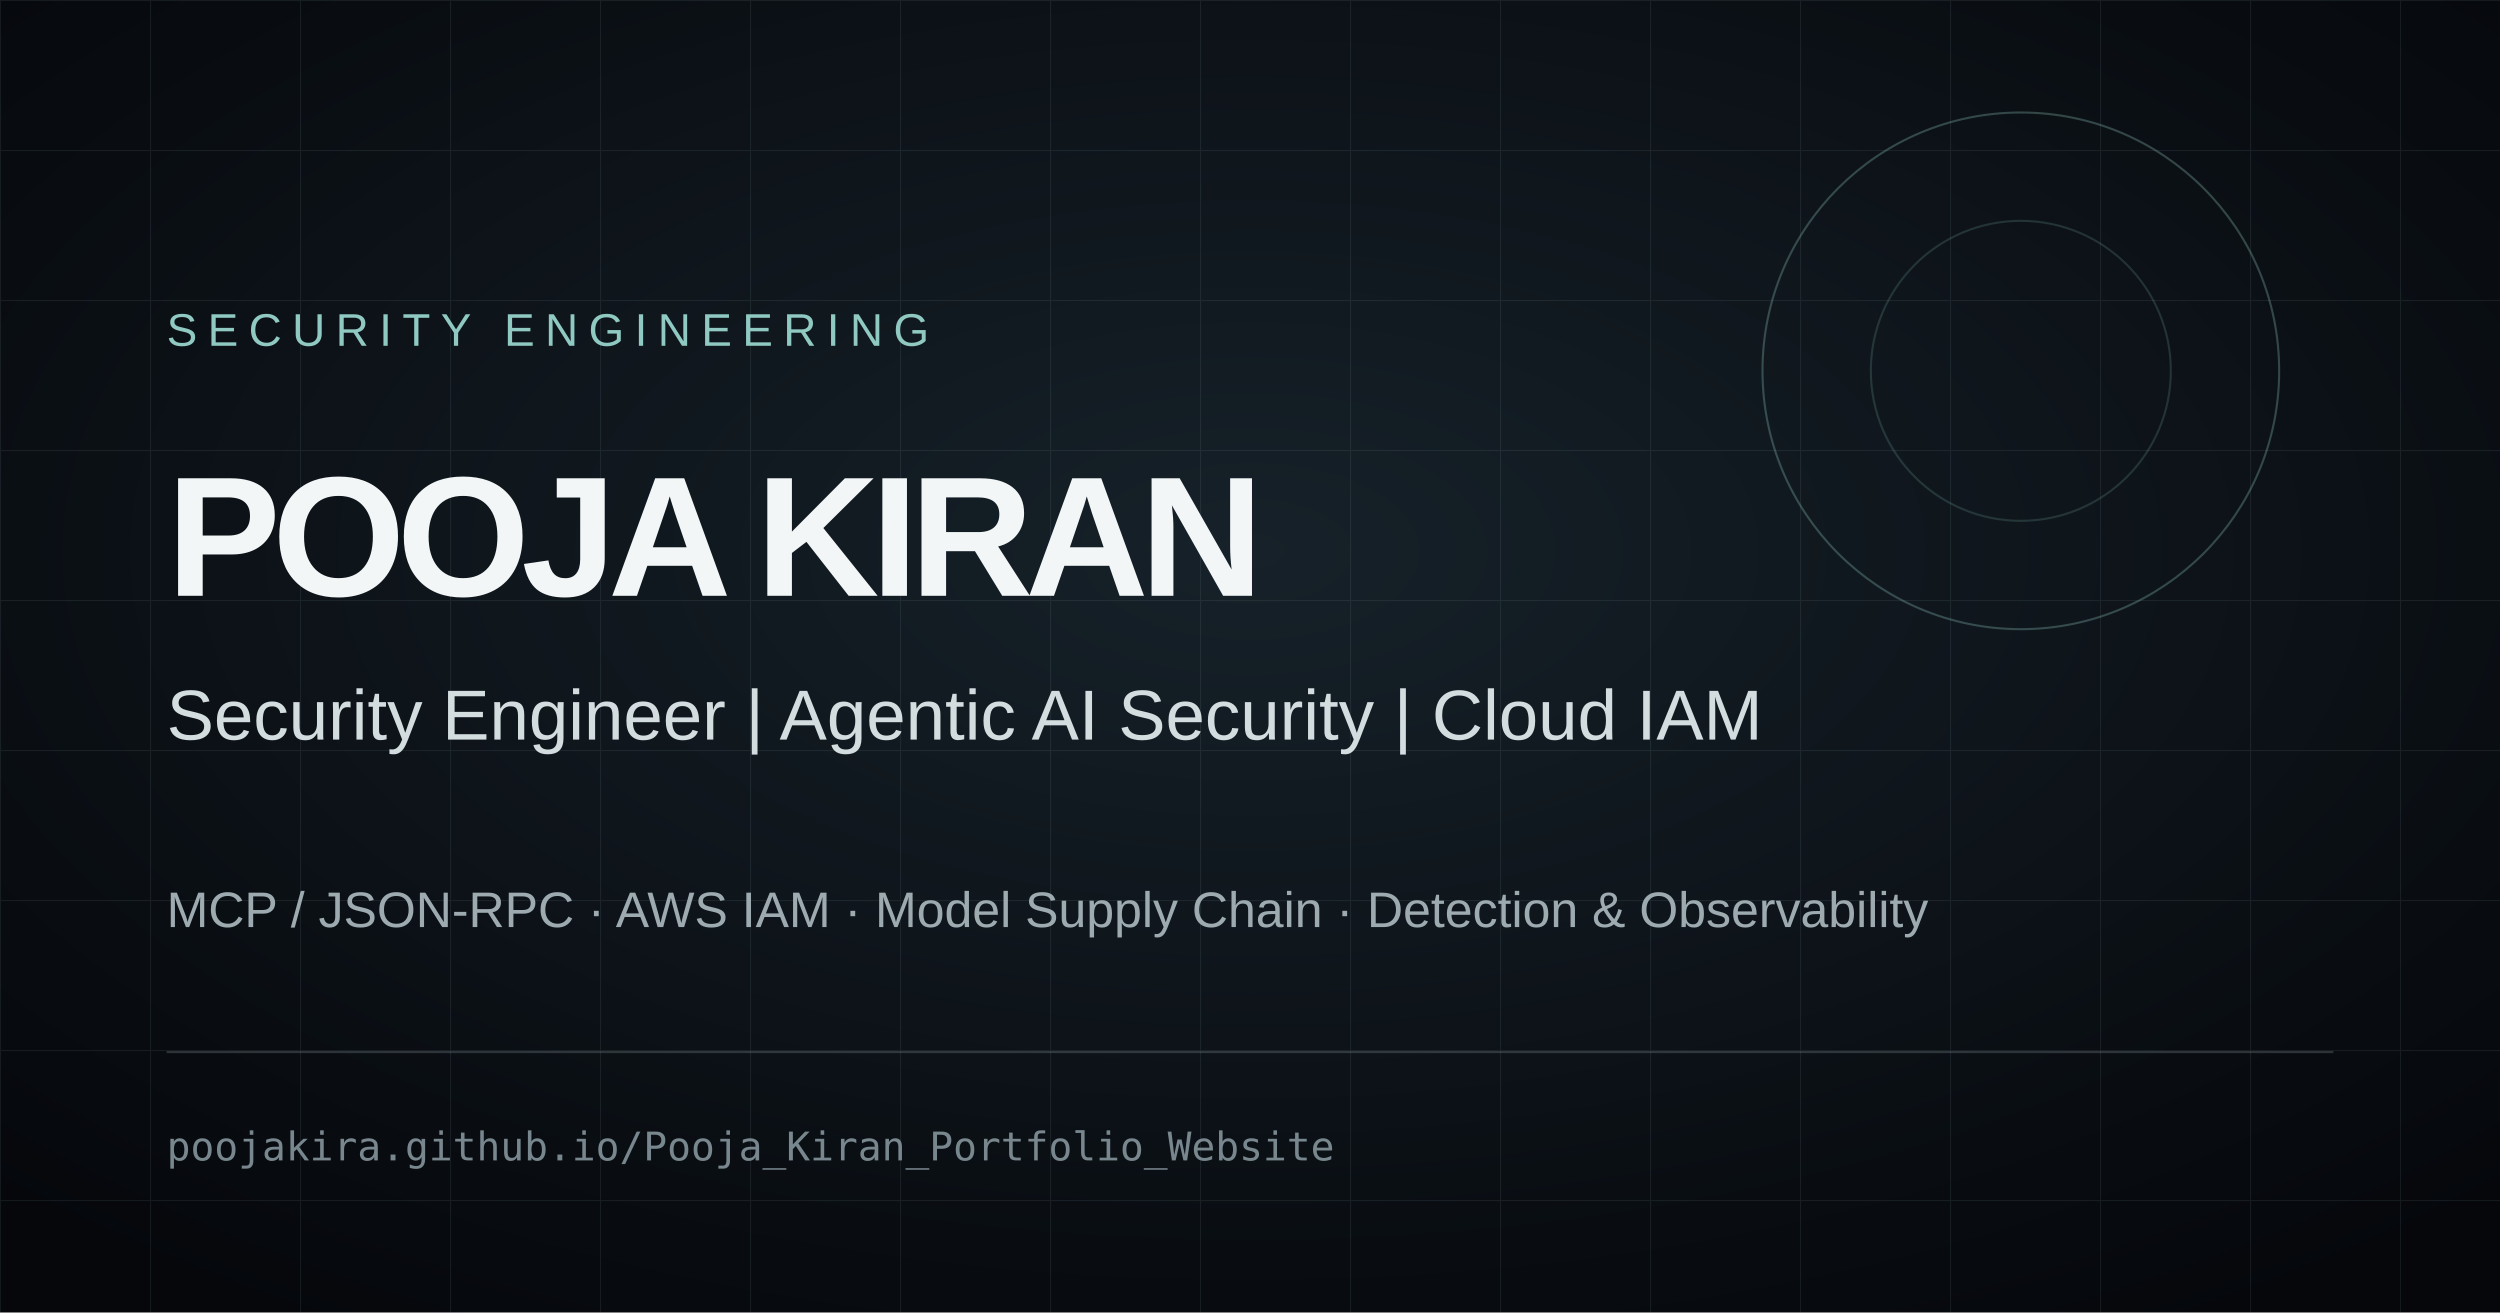
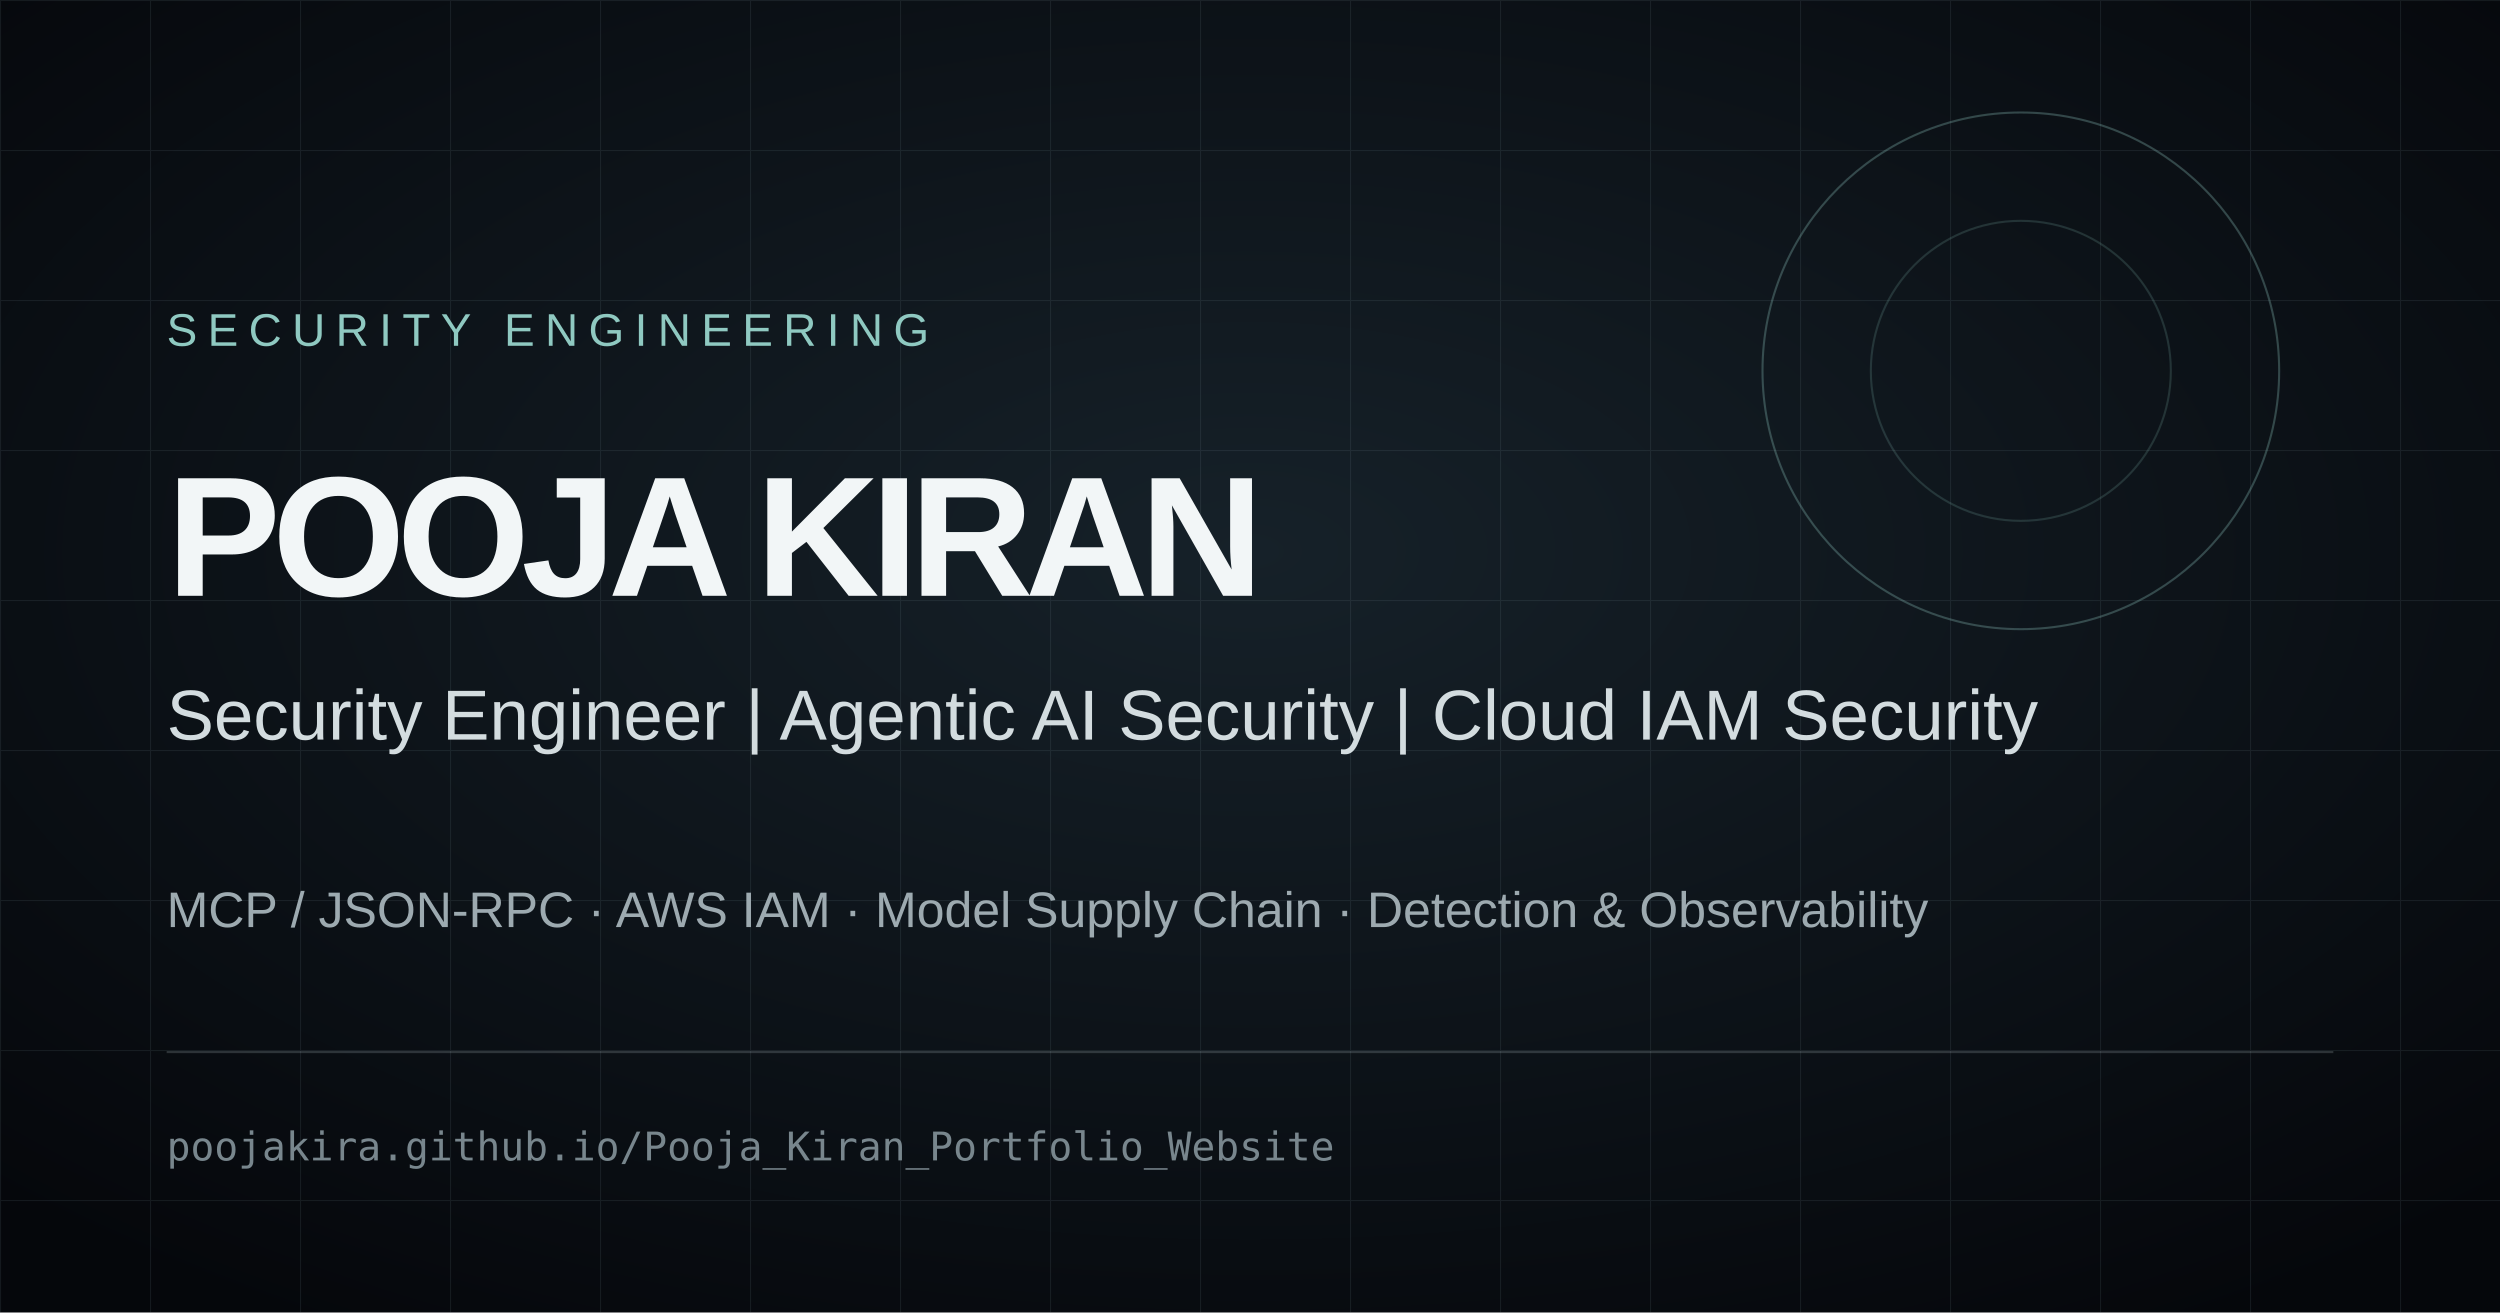
<svg xmlns="http://www.w3.org/2000/svg" width="1200" height="630" viewBox="0 0 1200 630">
  <defs>
    <radialGradient id="g" cx="50%" cy="42%" r="70%">
      <stop offset="0" stop-color="#162129" />
      <stop offset="1" stop-color="#05070b" />
    </radialGradient>
    <pattern id="grid" width="72" height="72" patternUnits="userSpaceOnUse">
      <path d="M72 0H0V72" fill="none" stroke="#89a0a8" stroke-opacity=".12" />
    </pattern>
  </defs>
  <rect width="1200" height="630" fill="url(#g)" />
  <rect width="1200" height="630" fill="url(#grid)" />
  <circle cx="970" cy="178" r="124" fill="none" stroke="#8fc9c1" stroke-opacity=".3" />
  <circle cx="970" cy="178" r="72" fill="none" stroke="#8fc9c1" stroke-opacity=".18" />
  <text x="80" y="166" fill="#8fc9c1" font-family="Arial,sans-serif" font-size="22" letter-spacing="5">SECURITY ENGINEERING</text>
  <text x="80" y="286" fill="#f2f6f7" font-family="Arial,sans-serif" font-size="82" font-weight="700" letter-spacing="-4">POOJA KIRAN</text>
-   <text x="80" y="355" fill="#d3dcdf" font-family="Arial,sans-serif" font-size="34">Security Engineer | Agentic AI Security | Cloud IAM</text>
+   <text x="80" y="355" fill="#d3dcdf" font-family="Arial,sans-serif" font-size="34">Security Engineer | Agentic AI Security | Cloud IAM Security</text>
  <text x="80" y="445" fill="#9daab0" font-family="Arial,sans-serif" font-size="24">MCP / JSON-RPC · AWS IAM · Model Supply Chain · Detection &amp; Observability</text>
  <line x1="80" y1="505" x2="1120" y2="505" stroke="#d6e5ea" stroke-opacity=".18" />
  <text x="80" y="557" fill="#78868d" font-family="monospace" font-size="19">poojakira.github.io/Pooja_Kiran_Portfolio_Website</text>
</svg>
